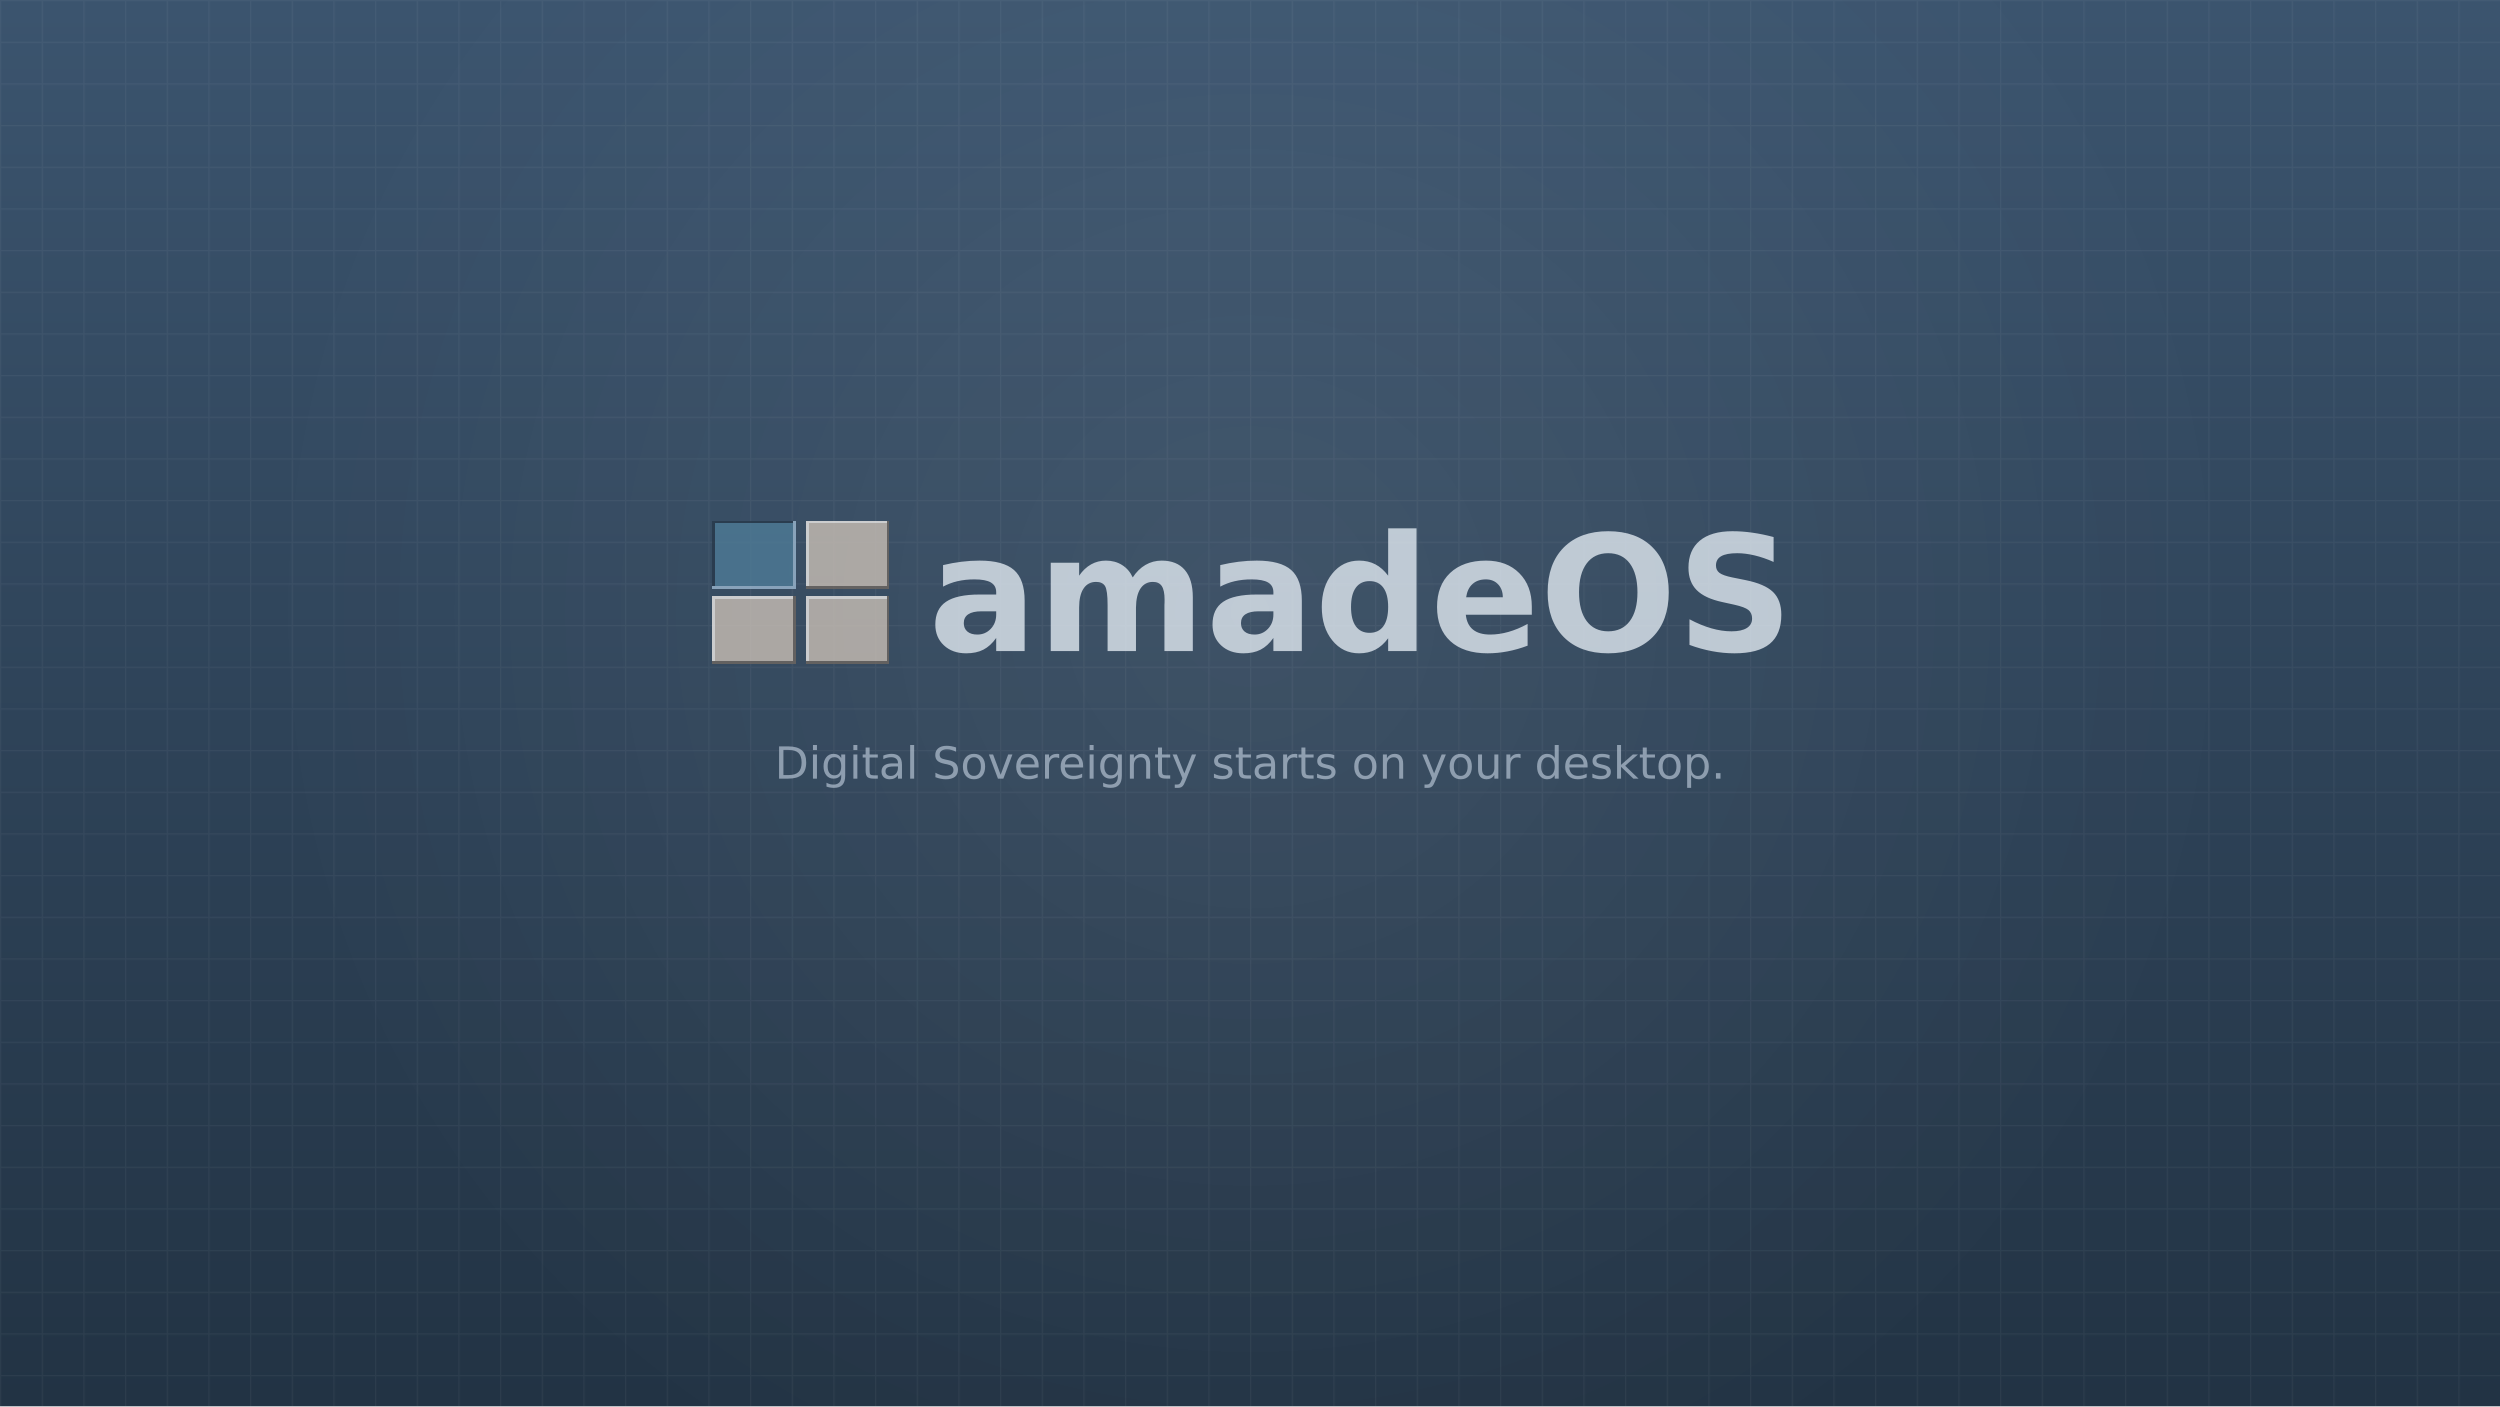
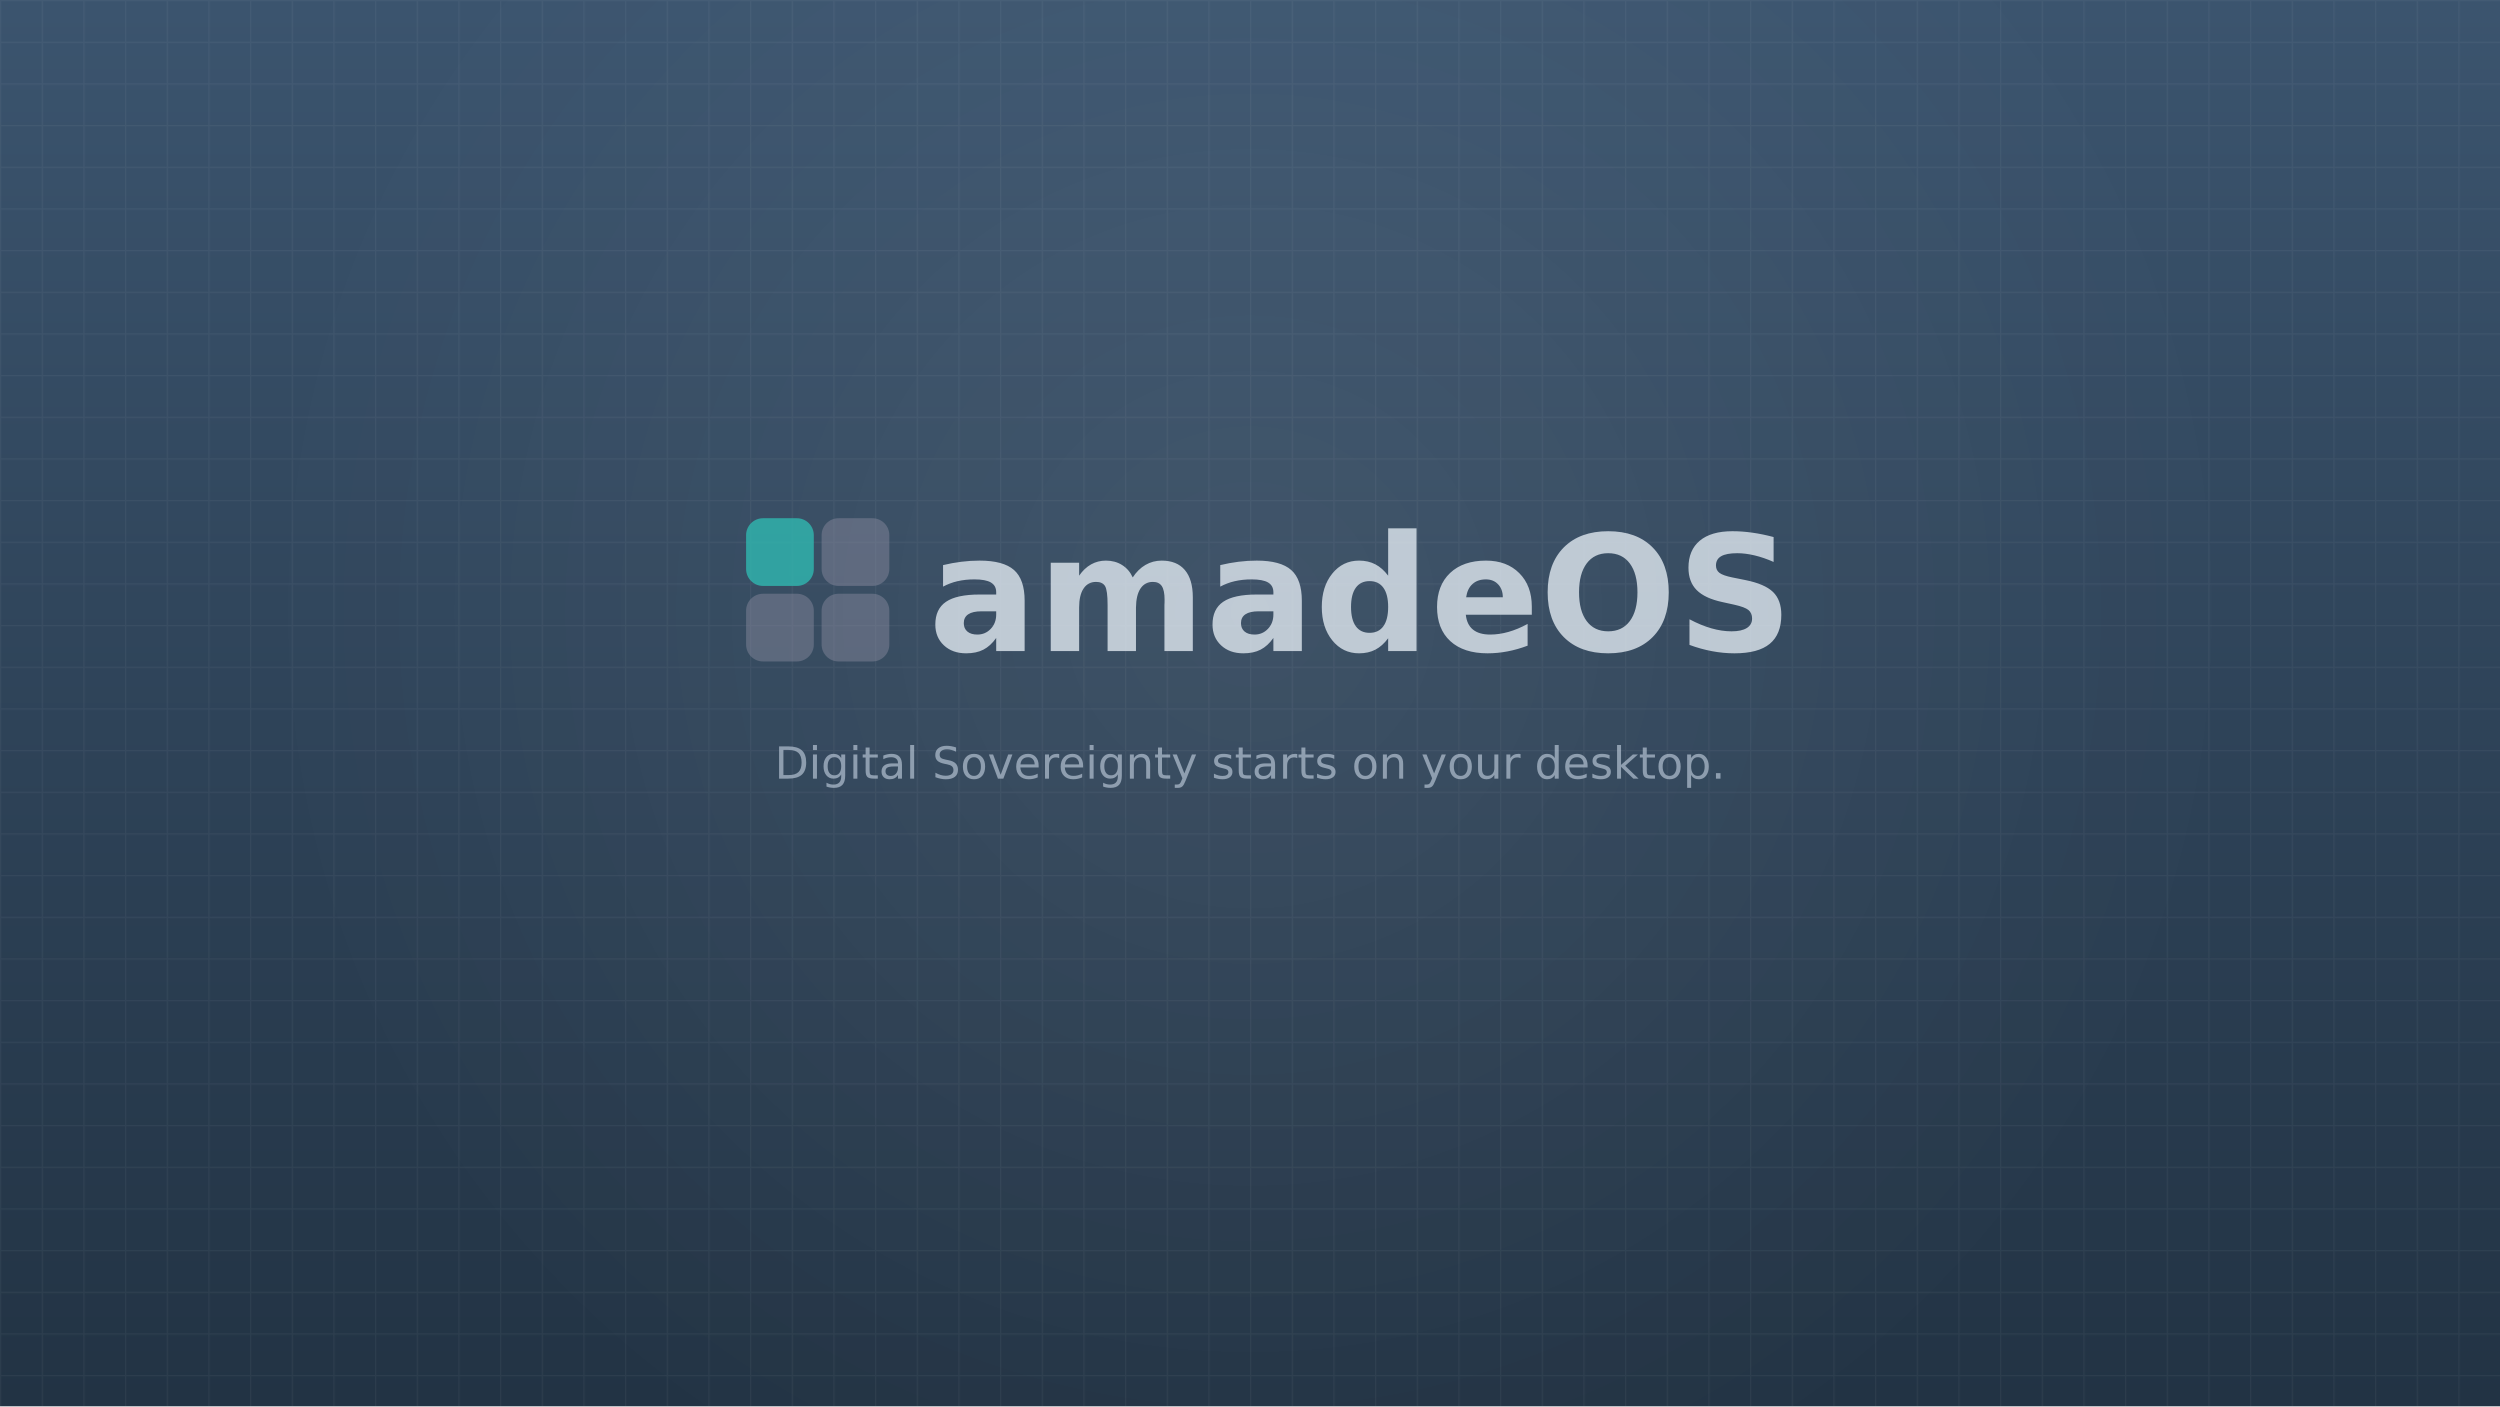
<svg xmlns="http://www.w3.org/2000/svg" width="1920" height="1080" viewBox="0 0 1920 1080">
  <defs>
    <linearGradient id="bg" x1="0" y1="0" x2="0" y2="1">
      <stop offset="0" stop-color="#3B546E" />
      <stop offset="1" stop-color="#223344" />
    </linearGradient>
    <radialGradient id="glow" cx="960" cy="470" r="760" gradientUnits="userSpaceOnUse">
      <stop offset="0" stop-color="#FFFFFF" stop-opacity="0.07" />
      <stop offset="1" stop-color="#FFFFFF" stop-opacity="0" />
    </radialGradient>
    <pattern id="grid" width="32" height="32" patternUnits="userSpaceOnUse">
      <path d="M0 0.5H32M0.5 0V32" stroke="#FFFFFF" stroke-opacity="0.045" stroke-width="1" fill="none" />
    </pattern>
  </defs>
  <rect width="1920" height="1080" fill="url(#bg)" />
  <rect width="1920" height="1080" fill="url(#grid)" />
  <rect width="1920" height="1080" fill="url(#glow)" />
  <g transform="translate(-123 0)" opacity="0.8">
-     <g shape-rendering="crispEdges">
-       <rect x="670" y="400" width="64" height="50" fill="#4E7A96" />
-       <path d="M670 400h64v2h-62v48h-2z" fill="#27384A" />
-       <path d="M734 400v52h-64v-2h62v-50z" fill="#9CB8D0" />
-       <rect x="742" y="400" width="64" height="50" fill="#C8BEB4" />
-       <path d="M742 400h64v2h-62v48h-2z" fill="#F0ECE8" />
-       <path d="M806 400v52h-64v-2h62v-50z" fill="#6E6660" />
-       <rect x="670" y="458" width="64" height="50" fill="#C8BEB4" />
-       <path d="M670 458h64v2h-62v48h-2z" fill="#F0ECE8" />
-       <path d="M734 458v52h-64v-2h62v-50z" fill="#6E6660" />
-       <rect x="742" y="458" width="64" height="50" fill="#C8BEB4" />
-       <path d="M742 458h64v2h-62v48h-2z" fill="#F0ECE8" />
-       <path d="M806 458v52h-64v-2h62v-50z" fill="#6E6660" />
+     <g>
+       <rect x="696" y="398" width="52" height="52" rx="13" fill="#2FB8B0" />
+       <rect x="754" y="398" width="52" height="52" rx="13" fill="#8C8EA2" fill-opacity="0.55" />
+       <rect x="696" y="456" width="52" height="52" rx="13" fill="#8C8EA2" fill-opacity="0.55" />
+       <rect x="754" y="456" width="52" height="52" rx="13" fill="#8C8EA2" fill-opacity="0.55" />
    </g>
    <text x="836" y="500" font-family="DejaVu Sans" font-weight="bold" font-size="124" fill="#E0E8F0">amadeOS</text>
  </g>
  <text x="960" y="598" text-anchor="middle" font-family="DejaVu Sans" font-size="34" fill="#C8D6E4" fill-opacity="0.6">Digital Sovereignty starts on your desktop.</text>
</svg>
